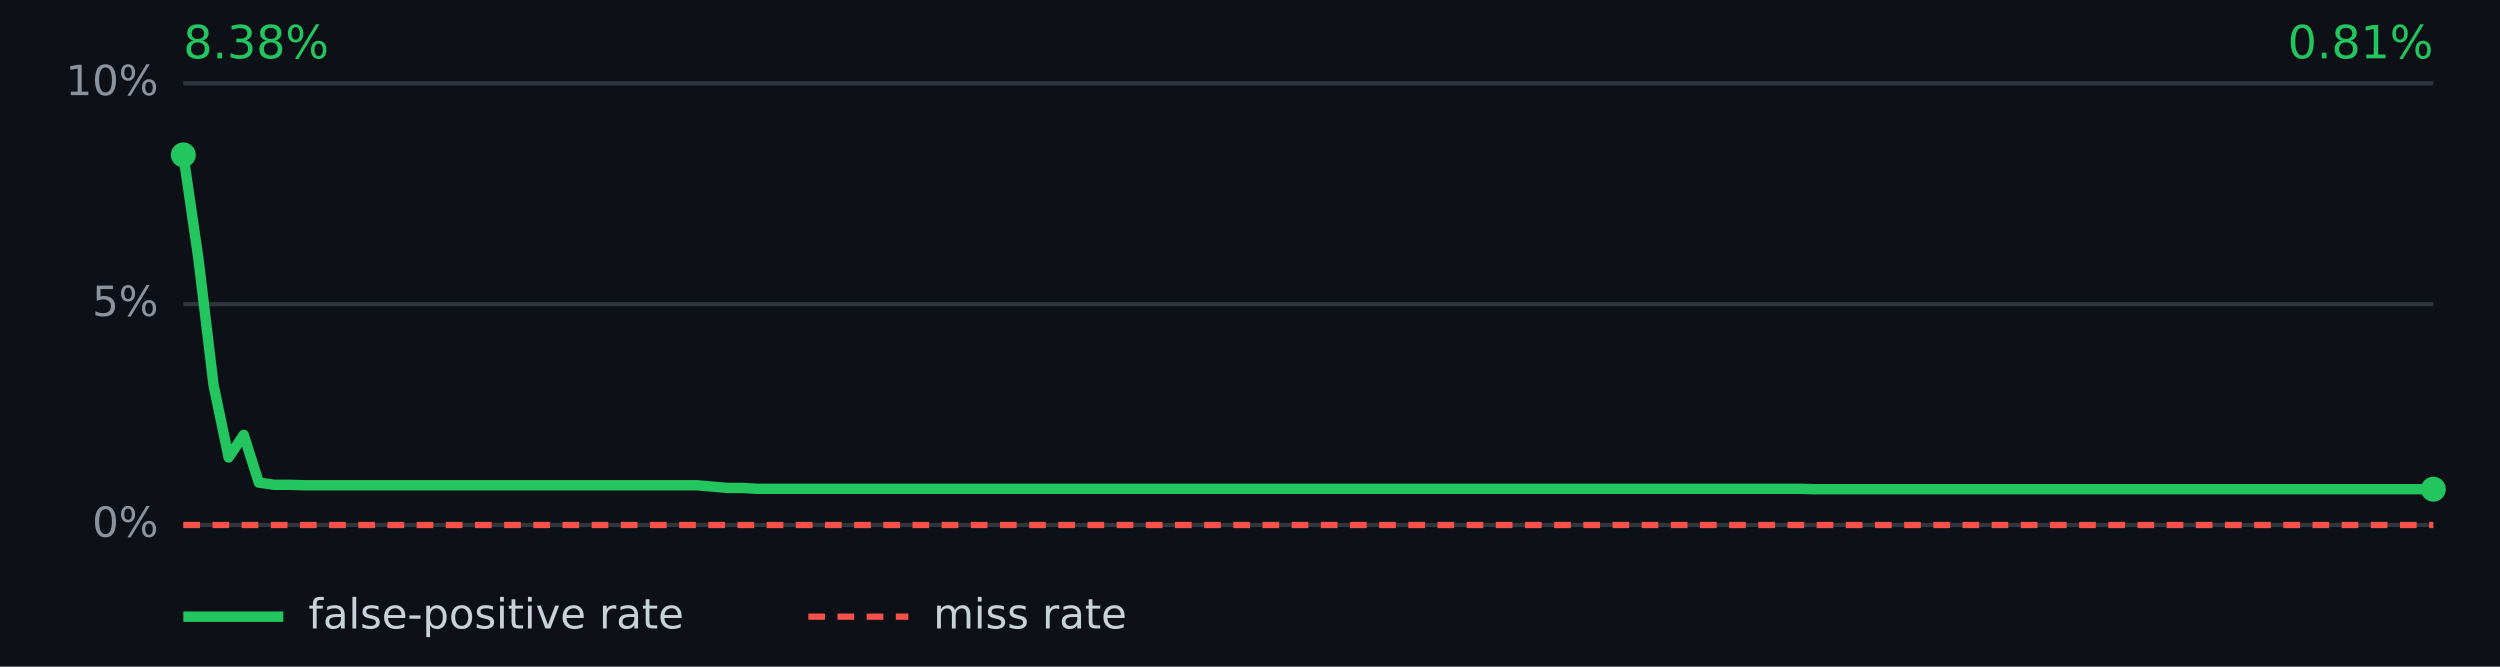
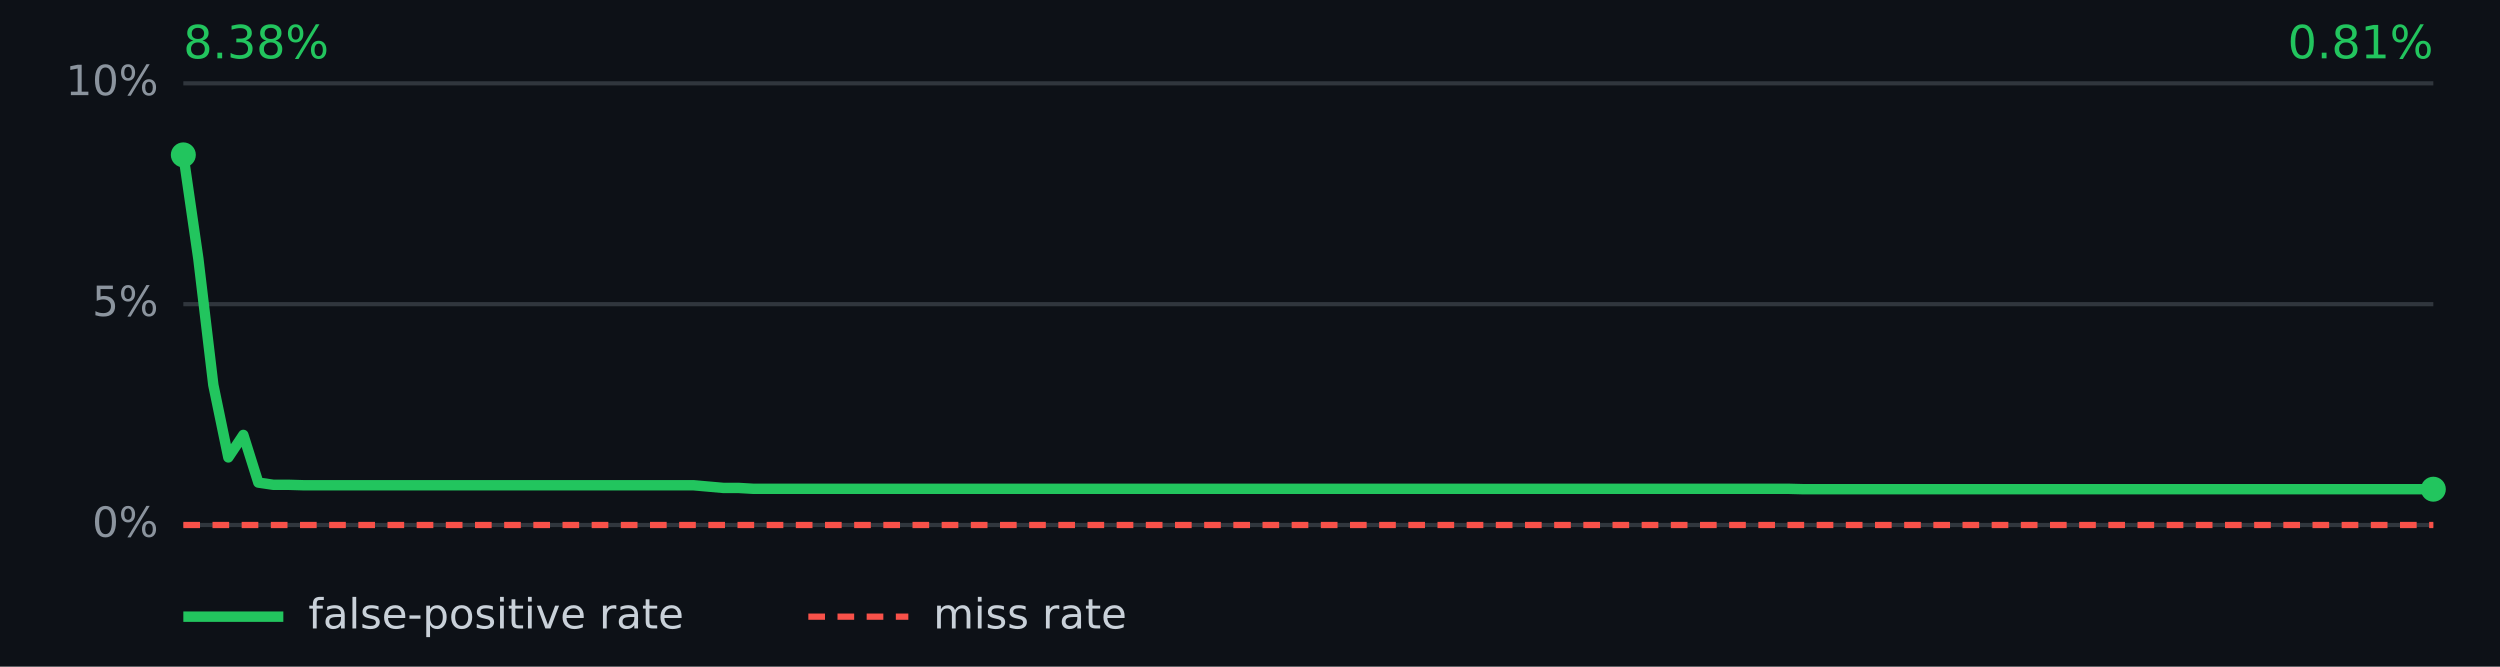
<svg xmlns="http://www.w3.org/2000/svg" width="600" height="160" role="img" aria-label="false-positive rate trend: 8.38% to 0.81%">
  <rect width="100%" height="160" fill="#0d1117" />
  <line x1="44" y1="20.00" x2="584" y2="20.00" stroke="#30363d" stroke-width="1" />
  <text x="38" y="20.00" font-family="Verdana,Geneva,DejaVu Sans,sans-serif" font-size="10" fill="#8b949e" text-anchor="end" dominant-baseline="middle">10%</text>
  <line x1="44" y1="73.00" x2="584" y2="73.00" stroke="#30363d" stroke-width="1" />
  <text x="38" y="73.00" font-family="Verdana,Geneva,DejaVu Sans,sans-serif" font-size="10" fill="#8b949e" text-anchor="end" dominant-baseline="middle">5%</text>
  <line x1="44" y1="126.00" x2="584" y2="126.00" stroke="#30363d" stroke-width="1" />
  <text x="38" y="126.00" font-family="Verdana,Geneva,DejaVu Sans,sans-serif" font-size="10" fill="#8b949e" text-anchor="end" dominant-baseline="middle">0%</text>
-   <polyline points="44.00,126.00 47.83,126.00 51.66,126.00 55.49,126.00 59.32,126.00 63.15,126.00 66.98,126.00 70.81,126.00 74.64,126.00 78.47,126.00 82.30,126.00 86.13,126.00 89.96,126.00 93.79,126.00 97.62,126.00 101.45,126.00 105.28,126.00 109.11,126.00 112.94,126.00 116.77,126.00 120.60,126.00 124.43,126.00 128.26,126.00 132.09,126.00 135.91,126.00 139.74,126.00 143.57,126.00 147.40,126.00 151.23,126.00 155.06,126.00 158.89,126.00 162.72,126.00 166.55,126.00 170.38,126.00 174.21,126.00 178.04,126.00 181.87,126.00 185.70,126.00 189.53,126.00 193.36,126.00 197.19,126.00 201.02,126.00 204.85,126.00 208.68,126.00 212.51,126.00 216.34,126.00 220.17,126.00 224.00,126.00 227.83,126.00 231.66,126.00 235.49,126.00 239.32,126.00 243.15,126.00 246.98,126.00 250.81,126.00 254.64,126.00 258.47,126.00 262.30,126.00 266.13,126.00 269.96,126.00 273.79,126.00 277.62,126.00 281.45,126.00 285.28,126.00 289.11,126.00 292.94,126.00 296.77,126.00 300.60,126.00 304.43,126.00 308.26,126.00 312.09,126.00 315.91,126.00 319.74,126.00 323.57,126.00 327.40,126.00 331.23,126.00 335.06,126.00 338.89,126.00 342.72,126.00 346.55,126.00 350.38,126.00 354.21,126.00 358.04,126.00 361.87,126.00 365.70,126.00 369.53,126.00 373.36,126.00 377.19,126.00 381.02,126.00 384.85,126.00 388.68,126.00 392.51,126.00 396.34,126.00 400.17,126.00 404.00,126.00 407.83,126.00 411.66,126.00 415.49,126.00 419.32,126.00 423.15,126.00 426.98,126.00 430.81,126.00 434.64,126.00 438.47,126.00 442.30,126.00 446.13,126.00 449.96,126.00 453.79,126.00 457.62,126.00 461.45,126.00 465.28,126.00 469.11,126.00 472.94,126.00 476.77,126.00 480.60,126.00 484.43,126.00 488.26,126.00 492.09,126.00 495.91,126.00 499.74,126.00 503.57,126.00 507.40,126.00 511.23,126.00 515.06,126.00 518.89,126.00 522.72,126.00 526.55,126.00 530.38,126.00 534.21,126.00 538.04,126.00 541.87,126.00 545.70,126.00 549.53,126.00 553.36,126.00 557.19,126.00 561.02,126.00 564.85,126.00 568.68,126.00 572.51,126.00 576.34,126.00 580.17,126.00 584.00,126.00" fill="none" stroke="#f85149" stroke-width="1.5" stroke-dasharray="4,3" />
-   <polyline points="44.00,37.17 47.62,62.08 51.25,92.40 54.87,109.78 58.50,104.38 62.12,115.82 65.74,116.35 69.37,116.35 72.99,116.46 76.62,116.46 80.24,116.46 83.87,116.46 87.49,116.46 91.11,116.46 94.74,116.46 98.36,116.46 101.99,116.46 105.61,116.46 109.23,116.46 112.86,116.46 116.48,116.46 120.11,116.46 123.73,116.46 127.36,116.46 130.98,116.46 134.60,116.46 138.23,116.46 141.85,116.46 145.48,116.46 149.10,116.46 152.72,116.46 156.35,116.46 159.97,116.46 163.60,116.46 167.22,116.46 170.85,116.78 174.47,117.10 178.09,117.10 181.72,117.31 185.34,117.31 188.97,117.31 192.59,117.31 196.21,117.31 199.84,117.31 203.46,117.31 207.09,117.31 210.71,117.31 214.34,117.31 217.96,117.31 221.58,117.31 225.21,117.31 228.83,117.31 232.46,117.31 236.08,117.31 239.70,117.31 243.33,117.31 246.95,117.31 250.58,117.31 254.20,117.31 257.83,117.31 261.45,117.31 265.07,117.31 268.70,117.31 272.32,117.31 275.95,117.31 279.57,117.31 283.19,117.31 286.82,117.31 290.44,117.31 294.07,117.31 297.69,117.31 301.32,117.31 304.94,117.31 308.56,117.31 312.19,117.31 315.81,117.31 319.44,117.31 323.06,117.31 326.68,117.31 330.31,117.31 333.93,117.31 337.56,117.31 341.18,117.31 344.81,117.31 348.43,117.31 352.05,117.31 355.68,117.31 359.30,117.31 362.93,117.31 366.55,117.31 370.17,117.31 373.80,117.31 377.42,117.31 381.05,117.31 384.67,117.31 388.30,117.31 391.92,117.31 395.54,117.31 399.17,117.31 402.79,117.31 406.42,117.31 410.04,117.31 413.66,117.31 417.29,117.31 420.91,117.31 424.54,117.31 428.16,117.31 431.79,117.31 435.41,117.41 439.03,117.41 442.66,117.41 446.28,117.41 449.91,117.41 453.53,117.41 457.15,117.41 460.78,117.41 464.40,117.41 468.03,117.41 471.65,117.41 475.28,117.41 478.90,117.41 482.52,117.41 486.15,117.41 489.77,117.41 493.40,117.41 497.02,117.41 500.64,117.41 504.27,117.41 507.89,117.41 511.52,117.41 515.14,117.41 518.77,117.41 522.39,117.41 526.01,117.41 529.64,117.41 533.26,117.41 536.89,117.41 540.51,117.41 544.13,117.41 547.76,117.41 551.38,117.41 555.01,117.41 558.63,117.41 562.26,117.41 565.88,117.41 569.50,117.41 573.13,117.41 576.75,117.41 580.38,117.41 584.00,117.41" fill="none" stroke="#22c55e" stroke-width="2.5" stroke-linejoin="round" />
+   <polyline points="44.00,126.00 47.80,126.00 51.61,126.00 55.41,126.00 59.21,126.00 63.01,126.00 66.82,126.00 70.62,126.00 74.42,126.00 78.23,126.00 82.03,126.00 85.83,126.00 89.63,126.00 93.44,126.00 97.24,126.00 101.04,126.00 104.85,126.00 108.65,126.00 112.45,126.00 116.25,126.00 120.06,126.00 123.86,126.00 127.66,126.00 131.46,126.00 135.27,126.00 139.07,126.00 142.87,126.00 146.68,126.00 150.48,126.00 154.28,126.00 158.08,126.00 161.89,126.00 165.69,126.00 169.49,126.00 173.30,126.00 177.10,126.00 180.90,126.00 184.70,126.00 188.51,126.00 192.31,126.00 196.11,126.00 199.92,126.00 203.72,126.00 207.52,126.00 211.32,126.00 215.13,126.00 218.93,126.00 222.73,126.00 226.54,126.00 230.34,126.00 234.14,126.00 237.94,126.00 241.75,126.00 245.55,126.00 249.35,126.00 253.15,126.00 256.96,126.00 260.76,126.00 264.56,126.00 268.37,126.00 272.17,126.00 275.97,126.00 279.77,126.00 283.58,126.00 287.38,126.00 291.18,126.00 294.99,126.00 298.79,126.00 302.59,126.00 306.39,126.00 310.20,126.00 314.00,126.00 317.80,126.00 321.61,126.00 325.41,126.00 329.21,126.00 333.01,126.00 336.82,126.00 340.62,126.00 344.42,126.00 348.23,126.00 352.03,126.00 355.83,126.00 359.63,126.00 363.44,126.00 367.24,126.00 371.04,126.00 374.85,126.00 378.65,126.00 382.45,126.00 386.25,126.00 390.06,126.00 393.86,126.00 397.66,126.00 401.46,126.00 405.27,126.00 409.07,126.00 412.87,126.00 416.68,126.00 420.48,126.00 424.28,126.00 428.08,126.00 431.89,126.00 435.69,126.00 439.49,126.00 443.30,126.00 447.10,126.00 450.90,126.00 454.70,126.00 458.51,126.00 462.31,126.00 466.11,126.00 469.92,126.00 473.72,126.00 477.52,126.00 481.32,126.00 485.13,126.00 488.93,126.00 492.73,126.00 496.54,126.00 500.34,126.00 504.14,126.00 507.94,126.00 511.75,126.00 515.55,126.00 519.35,126.00 523.15,126.00 526.96,126.00 530.76,126.00 534.56,126.00 538.37,126.00 542.17,126.00 545.97,126.00 549.77,126.00 553.58,126.00 557.38,126.00 561.18,126.00 564.99,126.00 568.79,126.00 572.59,126.00 576.39,126.00 580.20,126.00 584.00,126.00" fill="none" stroke="#f85149" stroke-width="1.5" stroke-dasharray="4,3" />
+   <polyline points="44.00,37.17 47.60,62.08 51.20,92.40 54.80,109.78 58.40,104.38 62.00,115.82 65.60,116.35 69.20,116.35 72.80,116.46 76.40,116.46 80.00,116.46 83.60,116.46 87.20,116.46 90.80,116.46 94.40,116.46 98.00,116.46 101.60,116.46 105.20,116.46 108.80,116.46 112.40,116.46 116.00,116.46 119.60,116.46 123.20,116.46 126.80,116.46 130.40,116.46 134.00,116.46 137.60,116.46 141.20,116.46 144.80,116.46 148.40,116.46 152.00,116.46 155.60,116.46 159.20,116.46 162.80,116.46 166.40,116.46 170.00,116.78 173.60,117.10 177.20,117.10 180.80,117.31 184.40,117.31 188.00,117.31 191.60,117.31 195.20,117.31 198.80,117.31 202.40,117.31 206.00,117.31 209.60,117.31 213.20,117.31 216.80,117.31 220.40,117.31 224.00,117.31 227.60,117.31 231.20,117.31 234.80,117.31 238.40,117.31 242.00,117.31 245.60,117.31 249.20,117.31 252.80,117.31 256.40,117.31 260.00,117.31 263.60,117.31 267.20,117.31 270.80,117.31 274.40,117.31 278.00,117.31 281.60,117.31 285.20,117.31 288.80,117.31 292.40,117.31 296.00,117.31 299.60,117.31 303.20,117.31 306.80,117.31 310.40,117.31 314.00,117.31 317.60,117.31 321.20,117.31 324.80,117.31 328.40,117.31 332.00,117.31 335.60,117.31 339.20,117.31 342.80,117.31 346.40,117.31 350.00,117.31 353.60,117.31 357.20,117.31 360.80,117.31 364.40,117.31 368.00,117.31 371.60,117.31 375.20,117.31 378.80,117.31 382.40,117.31 386.00,117.31 389.60,117.31 393.20,117.31 396.80,117.31 400.40,117.31 404.00,117.31 407.60,117.31 411.20,117.31 414.80,117.31 418.40,117.31 422.00,117.31 425.60,117.31 429.20,117.31 432.80,117.41 436.40,117.41 440.00,117.41 443.60,117.41 447.20,117.41 450.80,117.41 454.40,117.41 458.00,117.41 461.60,117.41 465.20,117.41 468.80,117.41 472.40,117.41 476.00,117.41 479.60,117.41 483.20,117.41 486.80,117.41 490.40,117.41 494.00,117.41 497.60,117.41 501.20,117.41 504.80,117.41 508.40,117.41 512.00,117.41 515.60,117.41 519.20,117.41 522.80,117.41 526.40,117.41 530.00,117.41 533.60,117.41 537.20,117.41 540.80,117.41 544.40,117.41 548.00,117.41 551.60,117.41 555.20,117.41 558.80,117.41 562.40,117.41 566.00,117.41 569.60,117.41 573.20,117.41 576.80,117.41 580.40,117.41 584.00,117.41" fill="none" stroke="#22c55e" stroke-width="2.5" stroke-linejoin="round" />
  <circle cx="44.00" cy="37.17" r="3" fill="#22c55e" />
  <circle cx="584.00" cy="117.41" r="3" fill="#22c55e" />
  <text x="44.00" y="14" font-family="Verdana,Geneva,DejaVu Sans,sans-serif" font-size="11" fill="#22c55e" text-anchor="start">8.38%</text>
  <text x="584.00" y="14" font-family="Verdana,Geneva,DejaVu Sans,sans-serif" font-size="11" fill="#22c55e" text-anchor="end">0.81%</text>
  <line x1="44" y1="148" x2="68" y2="148" stroke="#22c55e" stroke-width="2.5" />
  <text x="74" y="148" font-family="Verdana,Geneva,DejaVu Sans,sans-serif" font-size="10" fill="#c9d1d9" dominant-baseline="middle">false-positive rate</text>
  <line x1="194" y1="148" x2="218" y2="148" stroke="#f85149" stroke-width="1.5" stroke-dasharray="4,3" />
  <text x="224" y="148" font-family="Verdana,Geneva,DejaVu Sans,sans-serif" font-size="10" fill="#c9d1d9" dominant-baseline="middle">miss rate</text>
</svg>
